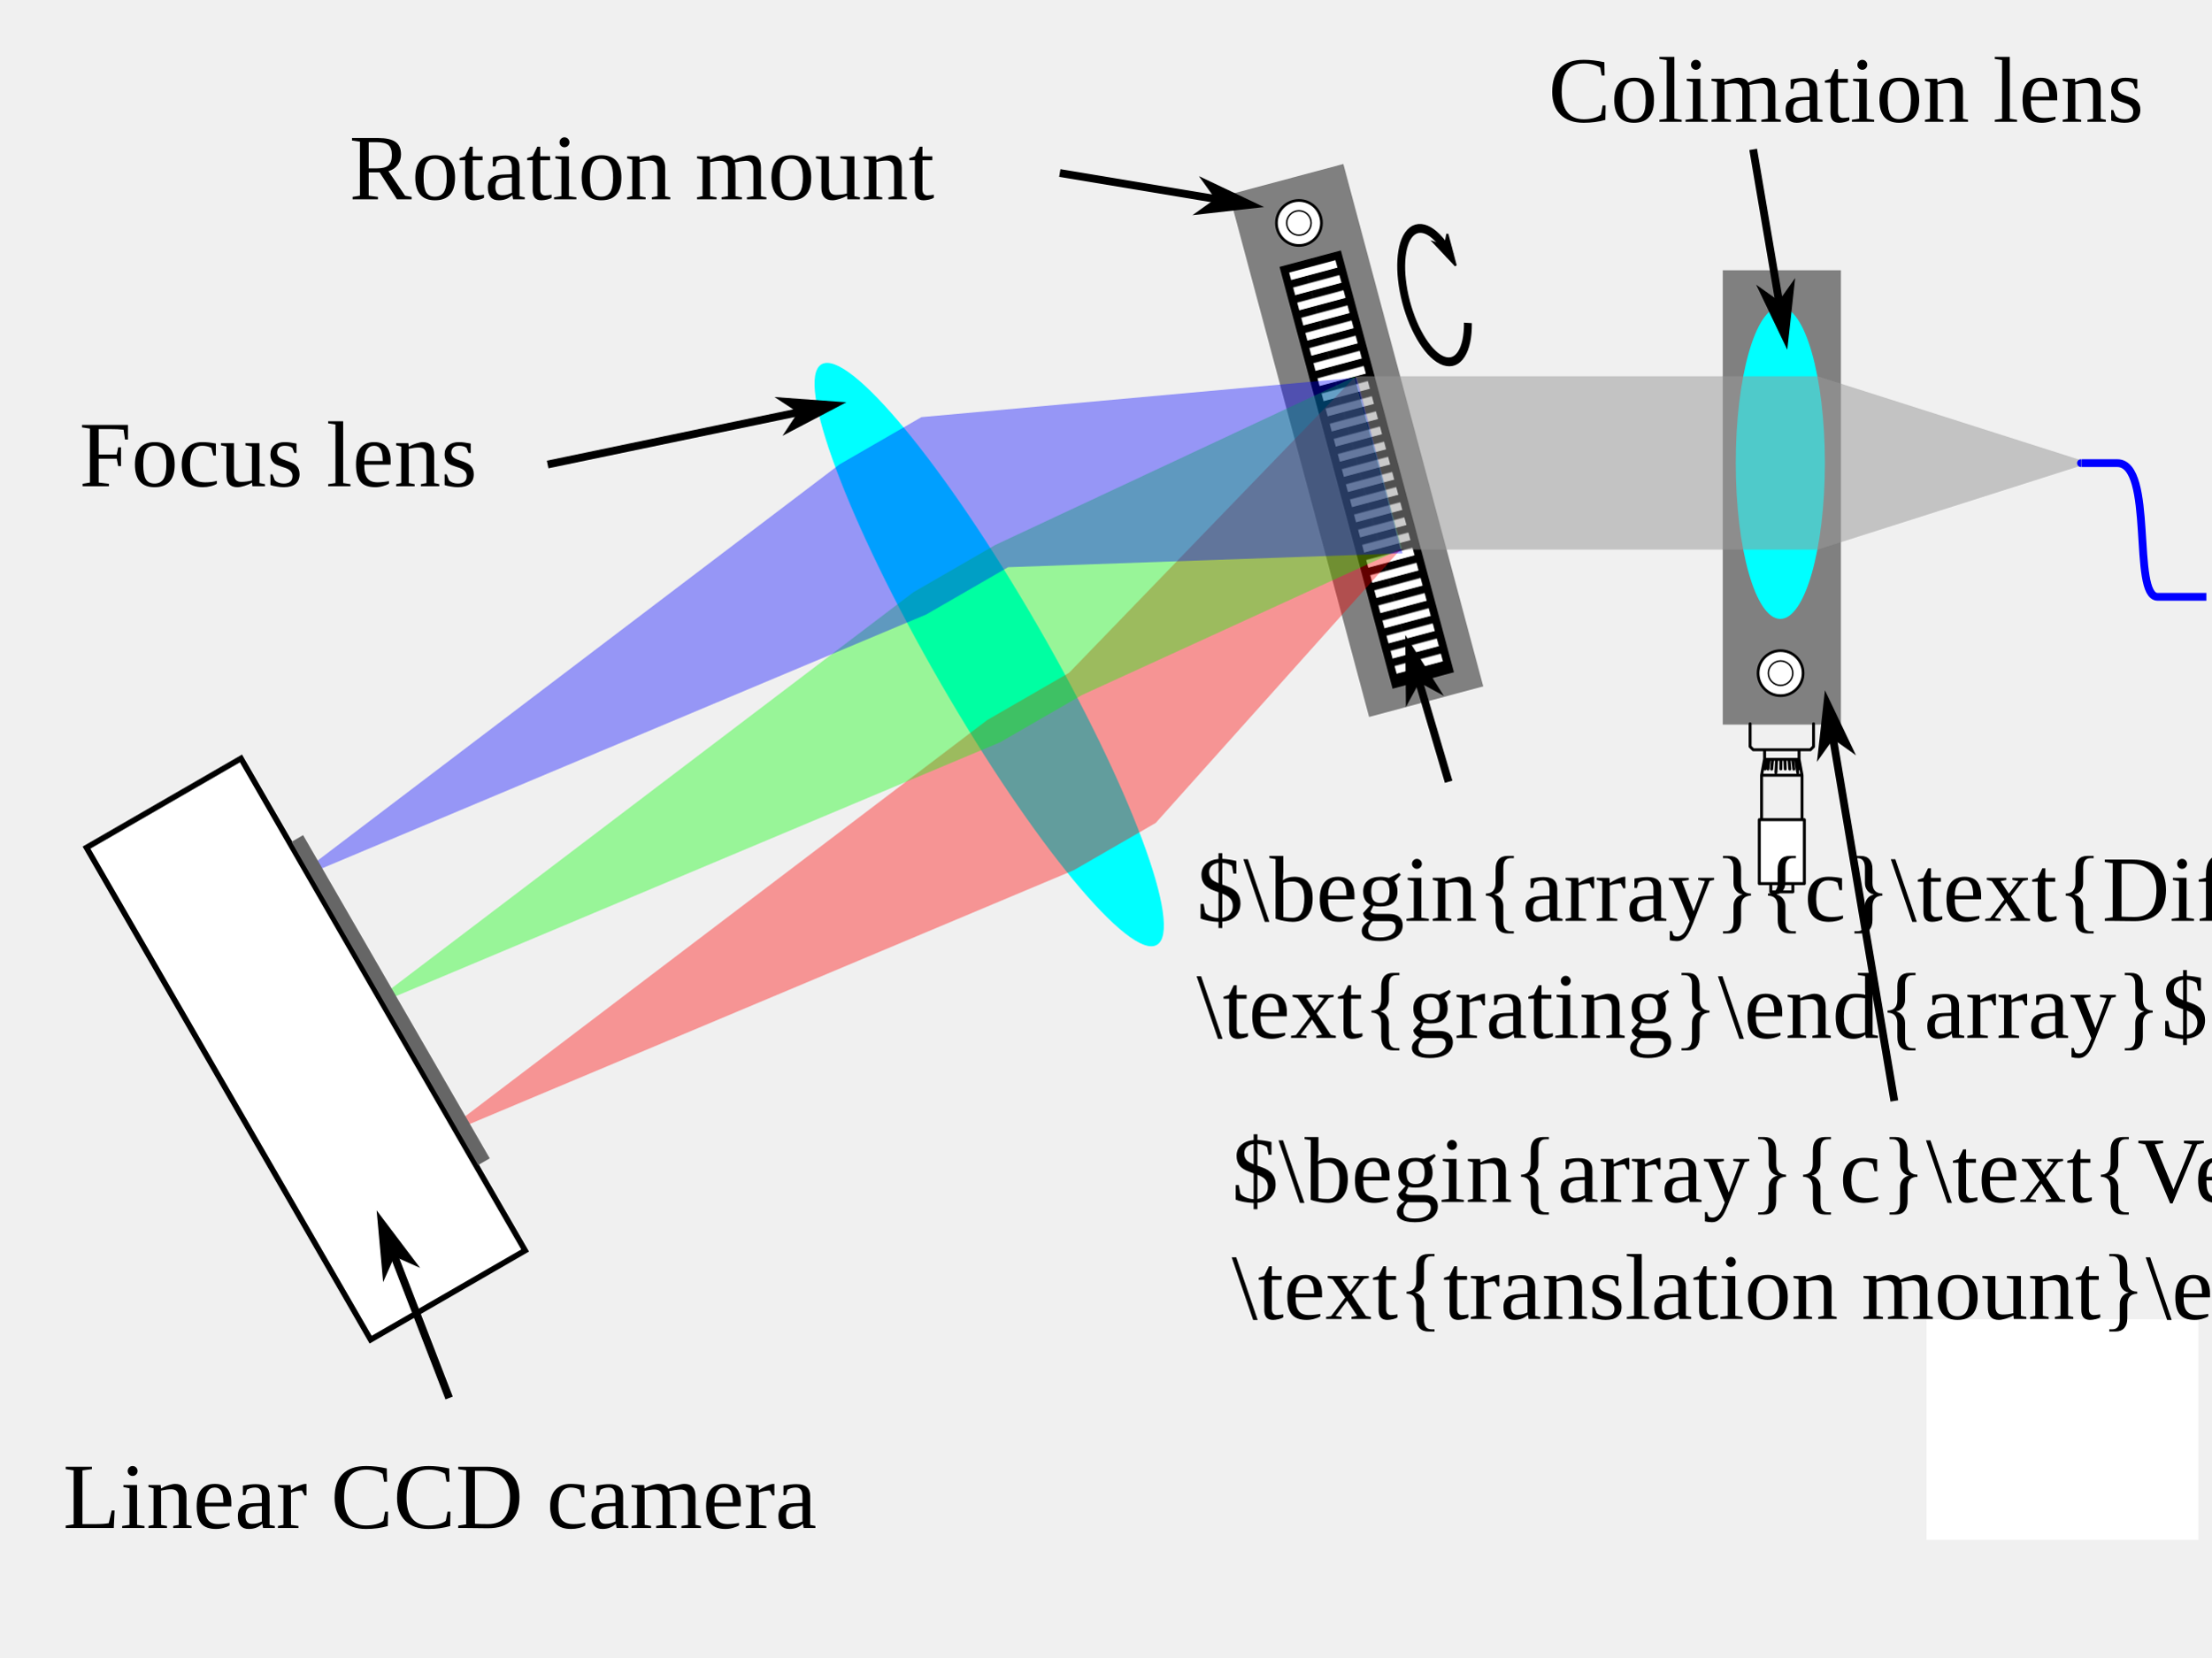
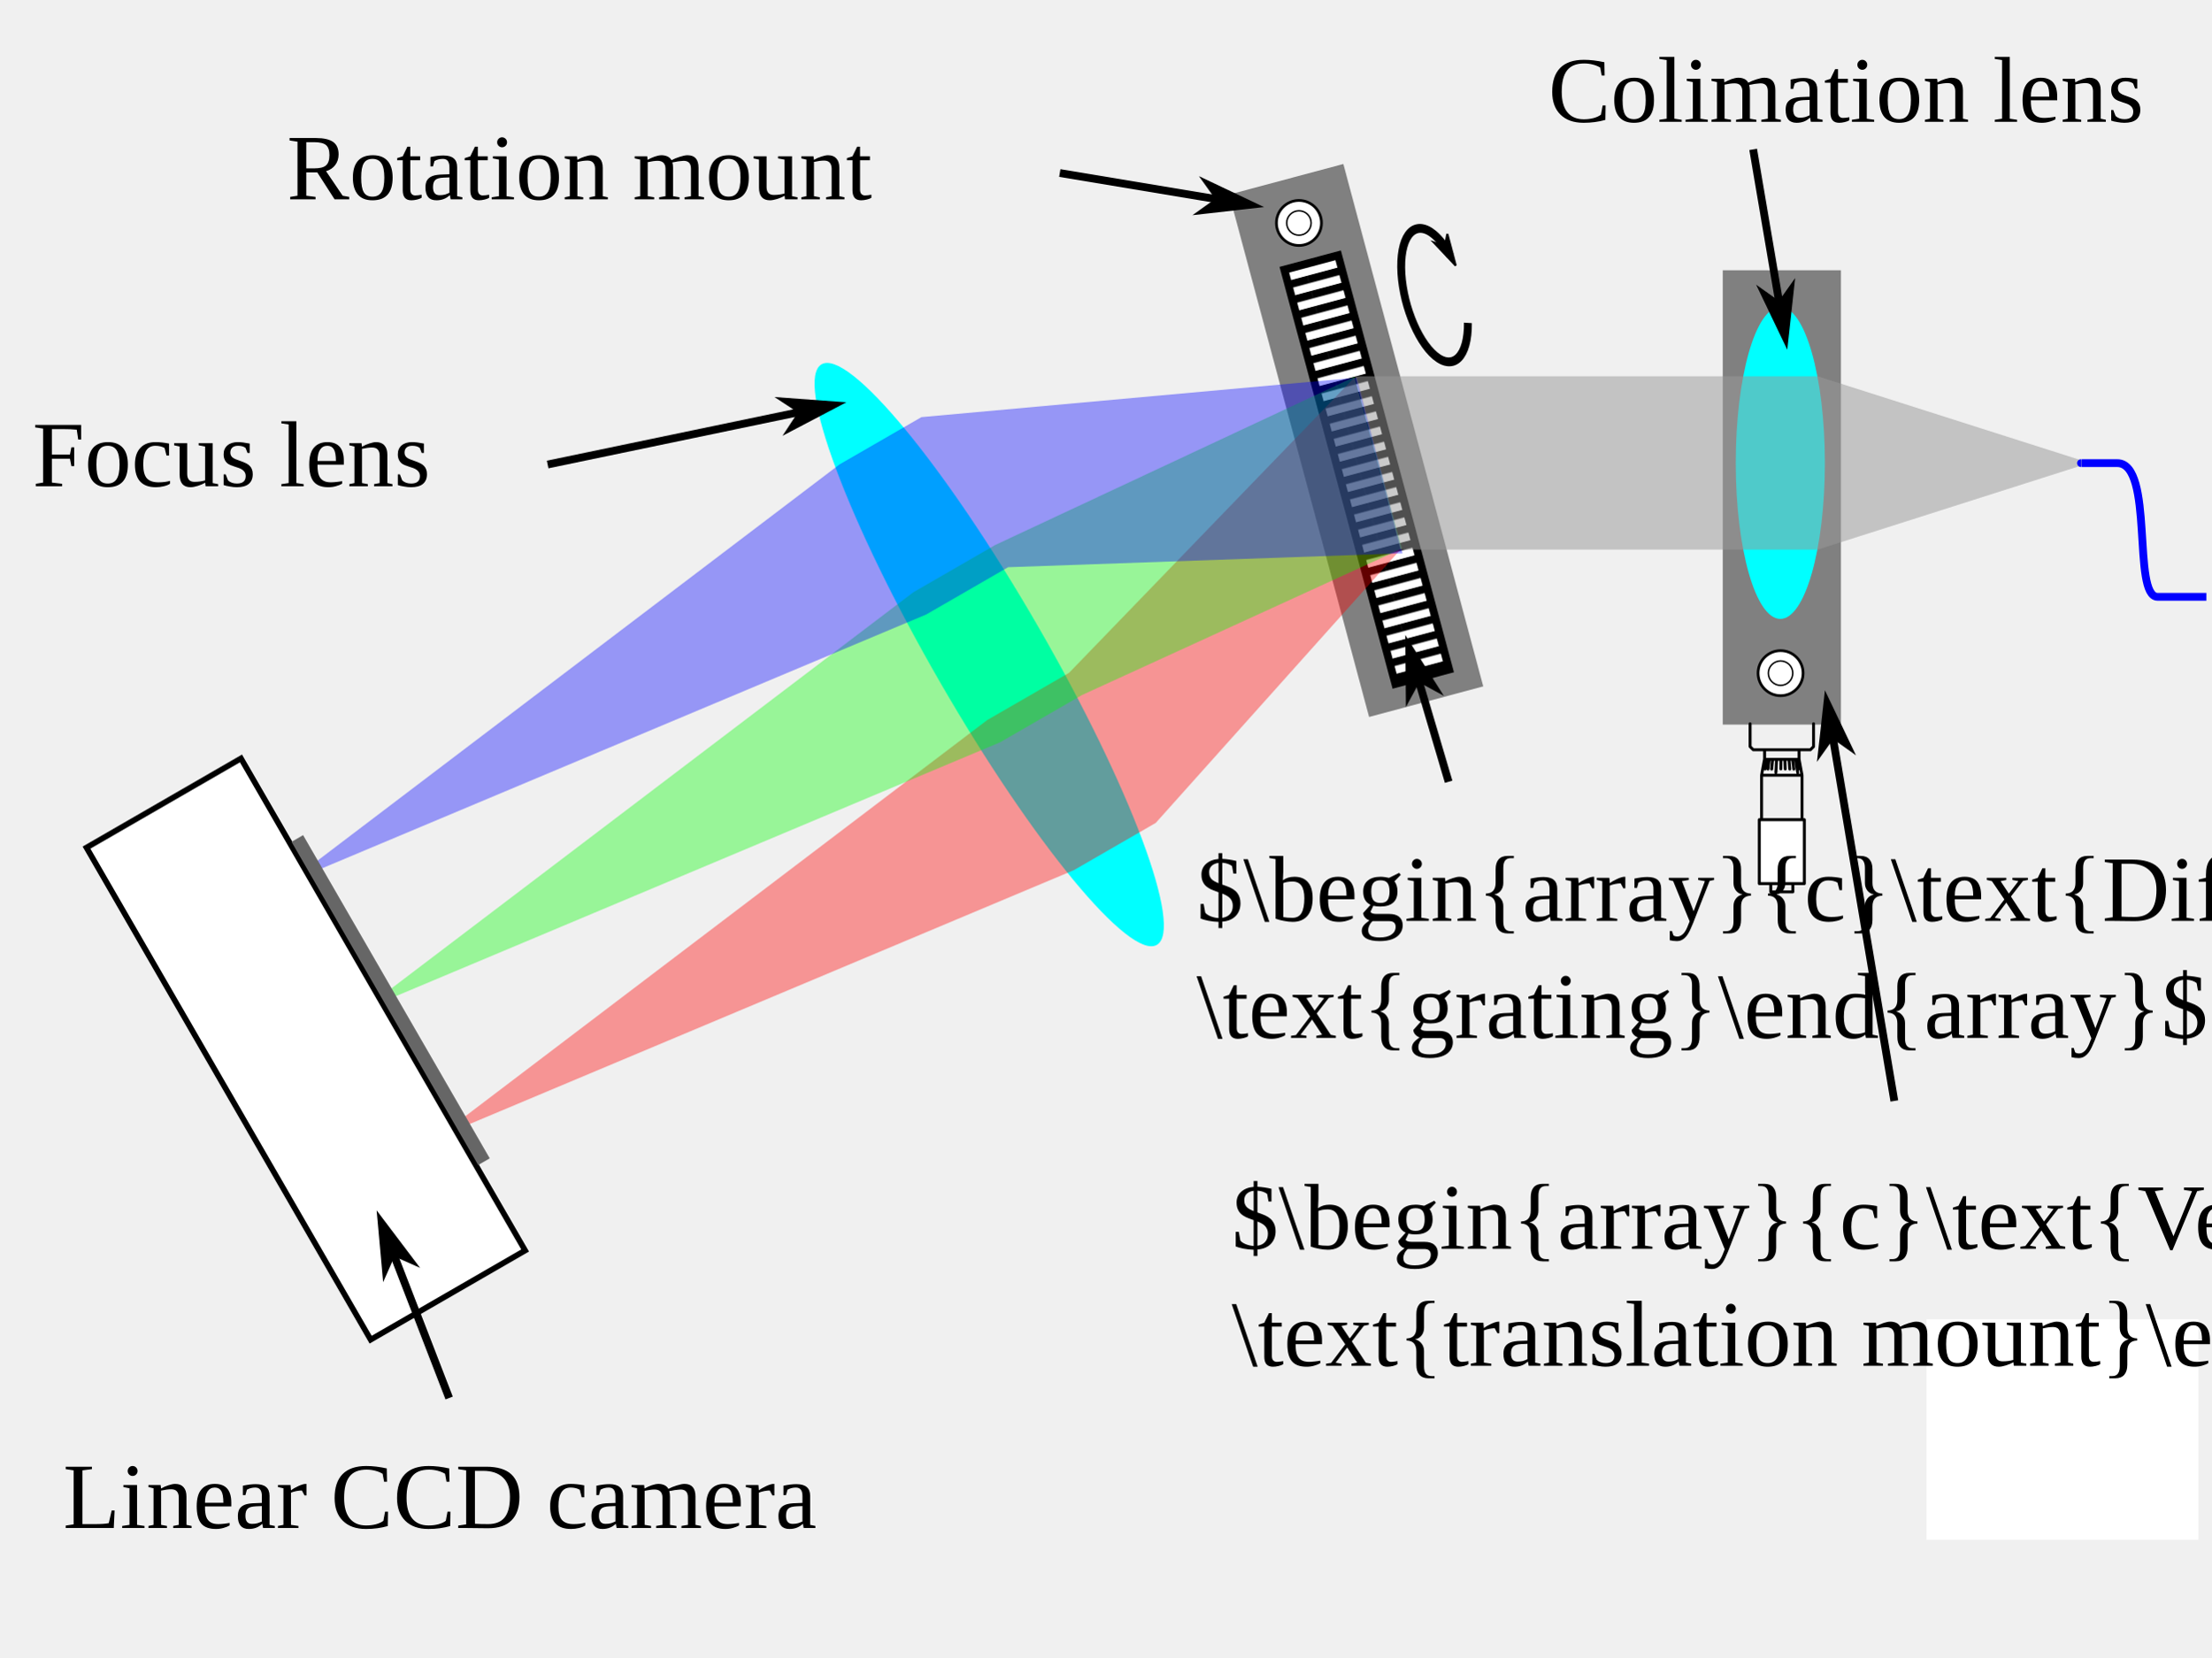
<svg xmlns="http://www.w3.org/2000/svg" xmlns:xlink="http://www.w3.org/1999/xlink" width="283.465" height="212.598" id="svg6105" version="1.1">
  <defs id="defs6107">
    <marker orient="auto" refY="0.0" refX="0.0" id="Arrow1Send" style="overflow:visible;">
      <path id="path6968" d="M 0.0,0.0 L 5.0,-5.0 L -12.5,0.0 L 5.0,5.0 L 0.0,0.0 z " style="fill-rule:evenodd;stroke:#000000;stroke-width:1.0pt;marker-start:none;" transform="scale(0.2) rotate(180) translate(6,0)" />
    </marker>
    <marker orient="auto" refY="0.0" refX="0.0" id="Arrow1Mend" style="overflow:visible;">
      <path id="path6962" d="M 0.0,0.0 L 5.0,-5.0 L -12.5,0.0 L 5.0,5.0 L 0.0,0.0 z " style="fill-rule:evenodd;stroke:#000000;stroke-width:1.0pt;marker-start:none;" transform="scale(0.4) rotate(180) translate(10,0)" />
    </marker>
    <pattern xlink:href="#pattern6683" id="pattern6694" patternTransform="translate(-42.89315,1740.912)" />
    <pattern xlink:href="#pattern6683" id="pattern6692" patternTransform="matrix(0.9277114,0,0,3.362419,263.8472,-1030.193)" />
    <pattern patternUnits="userSpaceOnUse" width="10.875" height="1" patternTransform="translate(147.2188,880.6374)" id="pattern6670">
      <path id="path6666" d="m 0.011,0.503 10.859,0" style="fill:none;stroke:#000000;stroke-width:1px;stroke-linecap:butt;stroke-linejoin:miter;stroke-opacity:1" />
    </pattern>
    <pattern patternUnits="userSpaceOnUse" width="10.875" height="2.01" patternTransform="translate(147.2188,880.6374)" id="pattern6683">
      <g id="g6679" transform="translate(-147.2188,-880.6374)">
        <rect style="fill:url(#pattern6670);stroke:none" width="10.875" height="1" x="147.219" y="880.637" id="rect6673" />
        <rect id="rect6675" y="881.648" x="147.219" height="1" width="10.875" style="fill:#ffffff;stroke:none" />
      </g>
    </pattern>
  </defs>
  <g id="layer1" transform="translate(0,-839.7624)">
    <g id="g7906" transform="matrix(-1,0,0,-1,350.5144,1801.572)">
      <path id="rect6765" d="m 160.361,873.799 14.636,-3.922 17.935,66.986 -14.636,3.922 z" style="fill:#808080;fill-rule:evenodd;stroke:none" />
      <g id="g6759" transform="translate(-51.09309,9.118558)">
        <path transform="matrix(0.6926806,0,0,0.6926806,92.07757,860.1936)" d="m 210.617,92.264 c 0,2.301 -1.866,4.167 -4.167,4.167 -2.301,0 -4.167,-1.866 -4.167,-4.167 0,-2.301 1.866,-4.167 4.167,-4.167 2.301,0 4.167,1.866 4.167,4.167 z" id="path6761" style="fill:#ffffff;fill-rule:evenodd;stroke:#000000;stroke-width:0.5;stroke-linecap:butt;stroke-linejoin:miter;stroke-miterlimit:4;stroke-opacity:1;stroke-dasharray:none" />
        <path style="fill:#ffffff;fill-rule:evenodd;stroke:#000000;stroke-width:0.5;stroke-linecap:butt;stroke-linejoin:miter;stroke-miterlimit:4;stroke-opacity:1;stroke-dasharray:none" id="path6763" d="m 210.617,92.264 c 0,2.301 -1.866,4.167 -4.167,4.167 -2.301,0 -4.167,-1.866 -4.167,-4.167 0,-2.301 1.866,-4.167 4.167,-4.167 2.301,0 4.167,1.866 4.167,4.167 z" transform="matrix(0.3758447,0,0,0.3758447,157.4883,889.4261)" />
      </g>
    </g>
    <rect style="fill:#808080;fill-rule:evenodd;stroke:none" id="rect6731" width="15.152" height="58.257" x="220.856" y="874.417" />
-     <path style="fill:#00ffff;fill-rule:evenodd;stroke:none" id="path6132" d="m 187.857,51.17 a 5.714,20 0 1 1 -11.429,0 5.714,20 0 1 1 11.429,0 z" transform="translate(46.09681,847.9514)" />
-     <path transform="matrix(1.095665,-0.6325825,1.074524,1.861131,-127.7336,943.682)" d="m 187.857,51.17 a 5.714,20 0 1 1 -11.429,0 5.714,20 0 1 1 11.429,0 z" id="path6134" style="fill:#00ffff;fill-rule:evenodd;stroke:none" />
+     <path style="fill:#00ffff;fill-rule:evenodd;stroke:none" id="path6132" d="m 187.857,51.17 c 0,11.046 -2.558,20 -5.714,20 -3.156,0 -5.714,-8.954 -5.714,-20 0,-11.046 2.558,-20 5.714,-20 3.156,0 5.714,8.954 5.714,20 z" transform="translate(46.09681,847.9514)" />
+     <path transform="matrix(1.095665,-0.6325825,1.074524,1.861131,-127.7336,943.682)" d="m 187.857,51.17 c 0,11.046 -2.558,20 -5.714,20 -3.156,0 -5.714,-8.954 -5.714,-20 0,-11.046 2.558,-20 5.714,-20 3.156,0 5.714,8.954 5.714,20 z" id="path6134" style="fill:#00ffff;fill-rule:evenodd;stroke:none" />
    <rect style="fill:url(#pattern6692);fill-opacity:1;stroke:none" width="16.054" height="11.423" x="263.847" y="-1030.191" id="rect6688" transform="scale(1,-1)" />
    <rect style="fill:url(#pattern6694);fill-opacity:1;fill-rule:evenodd;stroke:#000000;stroke-width:1px;stroke-linecap:butt;stroke-linejoin:miter;stroke-opacity:1" id="rect6136" width="7.143" height="55" x="-67.255" y="887.158" transform="matrix(0.9659258,-0.258819,0.258819,0.9659258,0,0)" />
    <path id="path6701" d="m 126.559,932.093 10.498,-6.061 36.591,-37.879 5.935,22.024 -31.414,35.102 -10.498,6.061 -81.665,34.319 z" style="fill:#ff0000;fill-opacity:0.386;fill-rule:evenodd;stroke:none" />
    <path style="fill:#00ff00;fill-opacity:0.367;fill-rule:evenodd;stroke:none" d="m 117.095,915.701 10.498,-6.061 46.072,-21.561 6.061,22.024 -41.021,18.783 -10.498,6.061 -81.665,34.319 z" id="path6709" />
    <path id="path6711" d="m 107.63,899.308 10.498,-6.061 55.827,-5.066 5.85,22.529 -50.565,1.783 -10.498,6.061 -81.665,34.319 z" style="fill:#0000ff;fill-opacity:0.377;fill-rule:evenodd;stroke:none" />
    <path style="fill:#999999;fill-opacity:0.517;fill-rule:evenodd;stroke:none" d="m 233.029,888.01 -59.275,0 5.808,22.223 53.467,0 34.85,-11.112 z" id="path6723" />
    <g id="g6727" transform="matrix(0.8660254,-0.5,0.5,0.8660254,-594.8008,194.3429)">
      <rect y="956.019" x="147.662" height="72.857" width="22.866" id="rect6696" style="fill:#ffffff;fill-rule:evenodd;stroke:#000000;stroke-width:0.73px;stroke-linecap:butt;stroke-linejoin:miter;stroke-opacity:1" />
      <rect y="968.519" x="170.795" height="47.857" width="1.715" id="rect6725" style="fill:#666666;fill-rule:evenodd;stroke:none" />
    </g>
    <path id="path23992" style="fill:#ffffff;stroke:#000000;stroke-width:0.373;stroke-linecap:round;stroke-linejoin:round;stroke-miterlimit:10;stroke-opacity:1;stroke-dasharray:none" d="m 225.838,941.264 0,3.601 m 0,-4.461 c 0,0.076 0,0.845 0,0.922 m 0,-2.156 c 0,0.437 0,0.874 0,1.311 m 5.187,4.384 0,-5.676 m 0,-0.02 c -0.125,-0.678 -0.251,-1.356 -0.376,-2.034 m -4.747,1.693 c -0.021,0.114 -0.042,0.227 -0.063,0.341 m 0.384,-3.271 c 0,0.412 0,0.824 0,1.237 m 4.418,0 c 0,-0.412 0,-0.824 0,-1.237 m -3.625,17.167 0,1.055 m 2.831,0 0,-1.055 m -3.637,-15.918 c -0.103,0.553 -0.206,1.106 -0.309,1.659 m -0.358,6.058 0,8.201 c 1.926,10e-6 3.851,10e-6 5.777,0 l 0,-8.201 c -1.926,10e-6 -3.851,10e-6 -5.777,0 z m 0.295,-5.695 c 1.729,0 3.458,0 5.187,0 m -4.81,-2.033 c 1.478,0 2.956,0 4.434,0 m -4.439,0.025 c -0.103,0.556 -0.206,1.112 -0.309,1.668 m 0.375,-1.613 c -0.068,0.38 -0.136,0.76 -0.204,1.14 m 2.246,-1.14 c -0.004,0.38 -0.009,0.76 -0.013,1.14 m 2.392,-9.9e-4 c -0.065,-0.38 -0.131,-0.76 -0.196,-1.14 m -3.255,0.025 c -0.038,0.38 -0.075,0.76 -0.113,1.14 m 2.839,0 c -0.045,-0.38 -0.09,-0.76 -0.134,-1.14 m -2.07,-0.079 c -0.032,0.556 -0.064,1.112 -0.095,1.668 m 2.796,-0.001 c -0.083,-0.556 -0.166,-1.112 -0.25,-1.668 m -3.404,0.076 c -0.051,0.38 -0.102,0.76 -0.154,1.14 m 2.793,-2e-5 c -0.03,-0.38 -0.06,-0.76 -0.09,-1.14 m -2.879,-0.011 c -0.062,0.38 -0.123,0.76 -0.185,1.14 m 2.572,-7.4e-4 c -0.013,-0.38 -0.026,-0.76 -0.039,-1.14 m 2.021,1.14 c -0.07,-0.38 -0.14,-0.76 -0.209,-1.14 m -0.807,0.005 c 0.045,0.378 0.09,0.756 0.134,1.134 m -2.956,15.76 c 0.944,0 1.888,0 2.831,0 m 1.013,-15.773 c -0.07,-0.378 -0.14,-0.756 -0.209,-1.134 m -0.005,-7.3e-4 c 0.07,0.378 0.14,0.756 0.209,1.134 m -4.953,0.483 0,-0.022 m 0,10e-6 c 0.103,-0.553 0.206,-1.106 0.309,-1.659 m -0.309,1.659 0,7.4e-4 m 6.598,-3.315 0,-2.929 m -0.407,3.336 c 0.136,-0.136 0.271,-0.271 0.407,-0.407 m -0.407,0.407 c -2.441,0 -4.882,0 -7.322,0 m -0.407,-0.407 c 0.136,0.136 0.271,0.271 0.407,0.407 m -0.407,-0.407 0,-2.929" />
    <g id="g6755" transform="translate(-6.807379,1.9757)">
      <path transform="matrix(0.6926806,0,0,0.6926806,92.07757,860.1936)" d="m 210.617,92.264 c 0,2.301 -1.866,4.167 -4.167,4.167 -2.301,0 -4.167,-1.866 -4.167,-4.167 0,-2.301 1.866,-4.167 4.167,-4.167 2.301,0 4.167,1.866 4.167,4.167 z" id="path6751" style="fill:#ffffff;fill-rule:evenodd;stroke:#000000;stroke-width:0.5;stroke-linecap:butt;stroke-linejoin:miter;stroke-miterlimit:4;stroke-opacity:1;stroke-dasharray:none" />
      <path style="fill:#ffffff;fill-rule:evenodd;stroke:#000000;stroke-width:0.5;stroke-linecap:butt;stroke-linejoin:miter;stroke-miterlimit:4;stroke-opacity:1;stroke-dasharray:none" id="path6753" d="m 210.617,92.264 c 0,2.301 -1.866,4.167 -4.167,4.167 -2.301,0 -4.167,-1.866 -4.167,-4.167 0,-2.301 1.866,-4.167 4.167,-4.167 2.301,0 4.167,1.866 4.167,4.167 z" transform="matrix(0.3758447,0,0,0.3758447,157.4883,889.4261)" />
    </g>
-     <path style="fill:none;stroke:#000000;stroke-width:1px;stroke-linecap:butt;stroke-linejoin:miter;stroke-opacity:1;marker-start:none;marker-end:url(#Arrow1Send)" id="path6768" d="m 211.961,65.315 a 3.75,7.679 0 1 1 0.037,-7.805" transform="matrix(0.9659258,-0.258819,0.2966493,1.10711,-35.92559,863.7133)" />
+     <path style="fill:none;stroke:#000000;stroke-width:1px;stroke-linecap:butt;stroke-linejoin:miter;stroke-opacity:1;marker-start:none;marker-end:url(#Arrow1Send)" id="path6768" d="m 211.961,65.315 c -1.07,3.631 -3.375,4.799 -5.148,2.608 -1.773,-2.191 -2.344,-6.91 -1.274,-10.541 1.07,-3.631 3.375,-4.799 5.148,-2.608 0.543,0.671 0.994,1.612 1.311,2.736" transform="matrix(0.9659258,-0.258819,0.2966493,1.10711,-35.92559,863.7133)" />
    <path style="fill:none;stroke:#0000ff;stroke-width:1px;stroke-linecap:butt;stroke-linejoin:miter;stroke-opacity:1" d="m 266.786,899.147 c 0,0 -0.137,0 4.643,0 4.779,0 1.864,17.143 5.179,17.143 3.314,0 6.25,0 6.25,0" id="path7762" />
    <rect style="fill:#ffffff;fill-rule:evenodd;stroke:none;stroke-width:1px;stroke-linecap:butt;stroke-linejoin:miter;stroke-opacity:1" id="rect7783" width="34.85" height="28.284" x="246.982" y="169.162" transform="translate(0,839.7624)" />
    <text id="text7931" y="957.847" x="153.401" style="font-size:12px;font-style:normal;font-variant:normal;font-weight:normal;font-stretch:normal;line-height:125%;letter-spacing:0px;word-spacing:0px;fill:#000000;fill-opacity:1;stroke:none;font-family:Times New Roman;-inkscape-font-specification:'Times New Roman,'" xml:space="preserve">
      <tspan id="tspan7933" y="957.847" x="153.401">$\begin{array}{c}\text{Diffraction}\\</tspan>
      <tspan id="tspan7935" y="972.847" x="153.401">\text{grating}\end{array}$</tspan>
    </text>
-     <text xml:space="preserve" style="font-size:12px;font-style:normal;font-variant:normal;font-weight:normal;font-stretch:normal;line-height:125%;letter-spacing:0px;word-spacing:0px;fill:#000000;fill-opacity:1;stroke:none;font-family:Times New Roman;-inkscape-font-specification:'Times New Roman,'" x="157.906" y="993.89" id="text8757">
-       <tspan x="157.906" y="993.89" id="tspan8761">$\begin{array}{c}\text{Vertical horizontal}\\</tspan>
-       <tspan x="157.906" y="1008.89" id="tspan7836">\text{translation mount}\end{array}$</tspan>
+     <text xml:space="preserve" style="font-size:12px;font-style:normal;font-variant:normal;font-weight:normal;font-stretch:normal;line-height:125%;letter-spacing:0px;word-spacing:0px;fill:#000000;fill-opacity:1;stroke:none;font-family:Times New Roman;-inkscape-font-specification:'Times New Roman,'" x="157.906" y="999.89" id="text8757">
+       <tspan x="157.906" y="999.89" id="tspan8761">$\begin{array}{c}\text{Vertical horizontal}\\</tspan>
+       <tspan x="157.906" y="1014.89" id="tspan7836">\text{translation mount}\end{array}$</tspan>
    </text>
-     <text xml:space="preserve" style="font-size:12px;font-style:normal;font-variant:normal;font-weight:normal;font-stretch:normal;line-height:125%;letter-spacing:0px;word-spacing:0px;fill:#000000;fill-opacity:1;stroke:none;font-family:Times New Roman;-inkscape-font-specification:'Times New Roman,'" x="44.782" y="865.324" id="text7848">
-       <tspan id="tspan7850" x="44.782" y="865.324">Rotation mount</tspan>
+     <text xml:space="preserve" style="font-size:12px;font-style:normal;font-variant:normal;font-weight:normal;font-stretch:normal;line-height:125%;letter-spacing:0px;word-spacing:0px;fill:#000000;fill-opacity:1;stroke:none;font-family:Times New Roman;-inkscape-font-specification:'Times New Roman,'" x="36.782" y="865.324" id="text7848">
+       <tspan id="tspan7850" x="36.782" y="865.324">Rotation mount</tspan>
    </text>
    <text xml:space="preserve" style="font-size:12px;font-style:normal;font-variant:normal;font-weight:normal;font-stretch:normal;line-height:125%;letter-spacing:0px;word-spacing:0px;fill:#000000;fill-opacity:1;stroke:none;font-family:Times New Roman;-inkscape-font-specification:'Times New Roman,'" x="198.495" y="855.381" id="text7856">
      <tspan id="tspan7858" x="198.495" y="855.381">Colimation lens</tspan>
    </text>
    <text id="text7864" y="1035.693" x="8.081" style="font-size:12px;font-style:normal;font-variant:normal;font-weight:normal;font-stretch:normal;line-height:125%;letter-spacing:0px;word-spacing:0px;fill:#000000;fill-opacity:1;stroke:none;font-family:Times New Roman;-inkscape-font-specification:'Times New Roman,'" xml:space="preserve">
      <tspan y="1035.693" x="8.081" id="tspan7866">Linear CCD camera</tspan>
    </text>
-     <text xml:space="preserve" style="font-size:12px;font-style:normal;font-variant:normal;font-weight:normal;font-stretch:normal;line-height:125%;letter-spacing:0px;word-spacing:0px;fill:#000000;fill-opacity:1;stroke:none;font-family:Times New Roman;-inkscape-font-specification:'Times New Roman,'" x="10.168" y="902.108" id="text7860">
-       <tspan id="tspan7862" x="10.168" y="902.108">Focus lens</tspan>
+     <text xml:space="preserve" style="font-size:12px;font-style:normal;font-variant:normal;font-weight:normal;font-stretch:normal;line-height:125%;letter-spacing:0px;word-spacing:0px;fill:#000000;fill-opacity:1;stroke:none;font-family:Times New Roman;-inkscape-font-specification:'Times New Roman,'" x="4.168" y="902.108" id="text7860">
+       <tspan id="tspan7862" x="4.168" y="902.108">Focus lens</tspan>
    </text>
    <path style="fill:none;stroke:#000000;stroke-width:1px;stroke-linecap:butt;stroke-linejoin:miter;stroke-opacity:1;marker-end:url(#Arrow1Mend)" d="M 242.857,141.17 234.286,90.456" id="path7994" transform="translate(0,839.7624)" />
    <path style="fill:none;stroke:#000000;stroke-width:1px;stroke-linecap:butt;stroke-linejoin:miter;stroke-opacity:1;marker-end:url(#Arrow1Mend)" d="m 185.714,100.241 -5,-16.929" id="path7996" transform="translate(0,839.7624)" />
    <path style="fill:none;stroke:#000000;stroke-width:1px;stroke-linecap:butt;stroke-linejoin:miter;stroke-opacity:1;marker-end:url(#Arrow1Mend)" d="m 224.759,19.154 4.041,23.739" id="path7998" transform="translate(0,839.7624)" />
    <path style="fill:none;stroke:#000000;stroke-width:1px;stroke-linecap:butt;stroke-linejoin:miter;stroke-opacity:1;marker-end:url(#Arrow1Mend)" d="m 135.866,22.185 24.244,4.041" id="path8000" transform="translate(0,839.7624)" />
    <path style="fill:none;stroke:#000000;stroke-width:1px;stroke-linecap:butt;stroke-linejoin:miter;stroke-opacity:1;marker-end:url(#Arrow1Mend)" d="M 70.206,59.56 106.571,51.984" id="path8002" transform="translate(0,839.7624)" />
    <path style="fill:none;stroke:#000000;stroke-width:1px;stroke-linecap:butt;stroke-linejoin:miter;stroke-opacity:1;marker-end:url(#Arrow1Mend)" d="M 57.579,179.263 48.992,157.04" id="path8004" transform="translate(0,839.7624)" />
  </g>
</svg>
